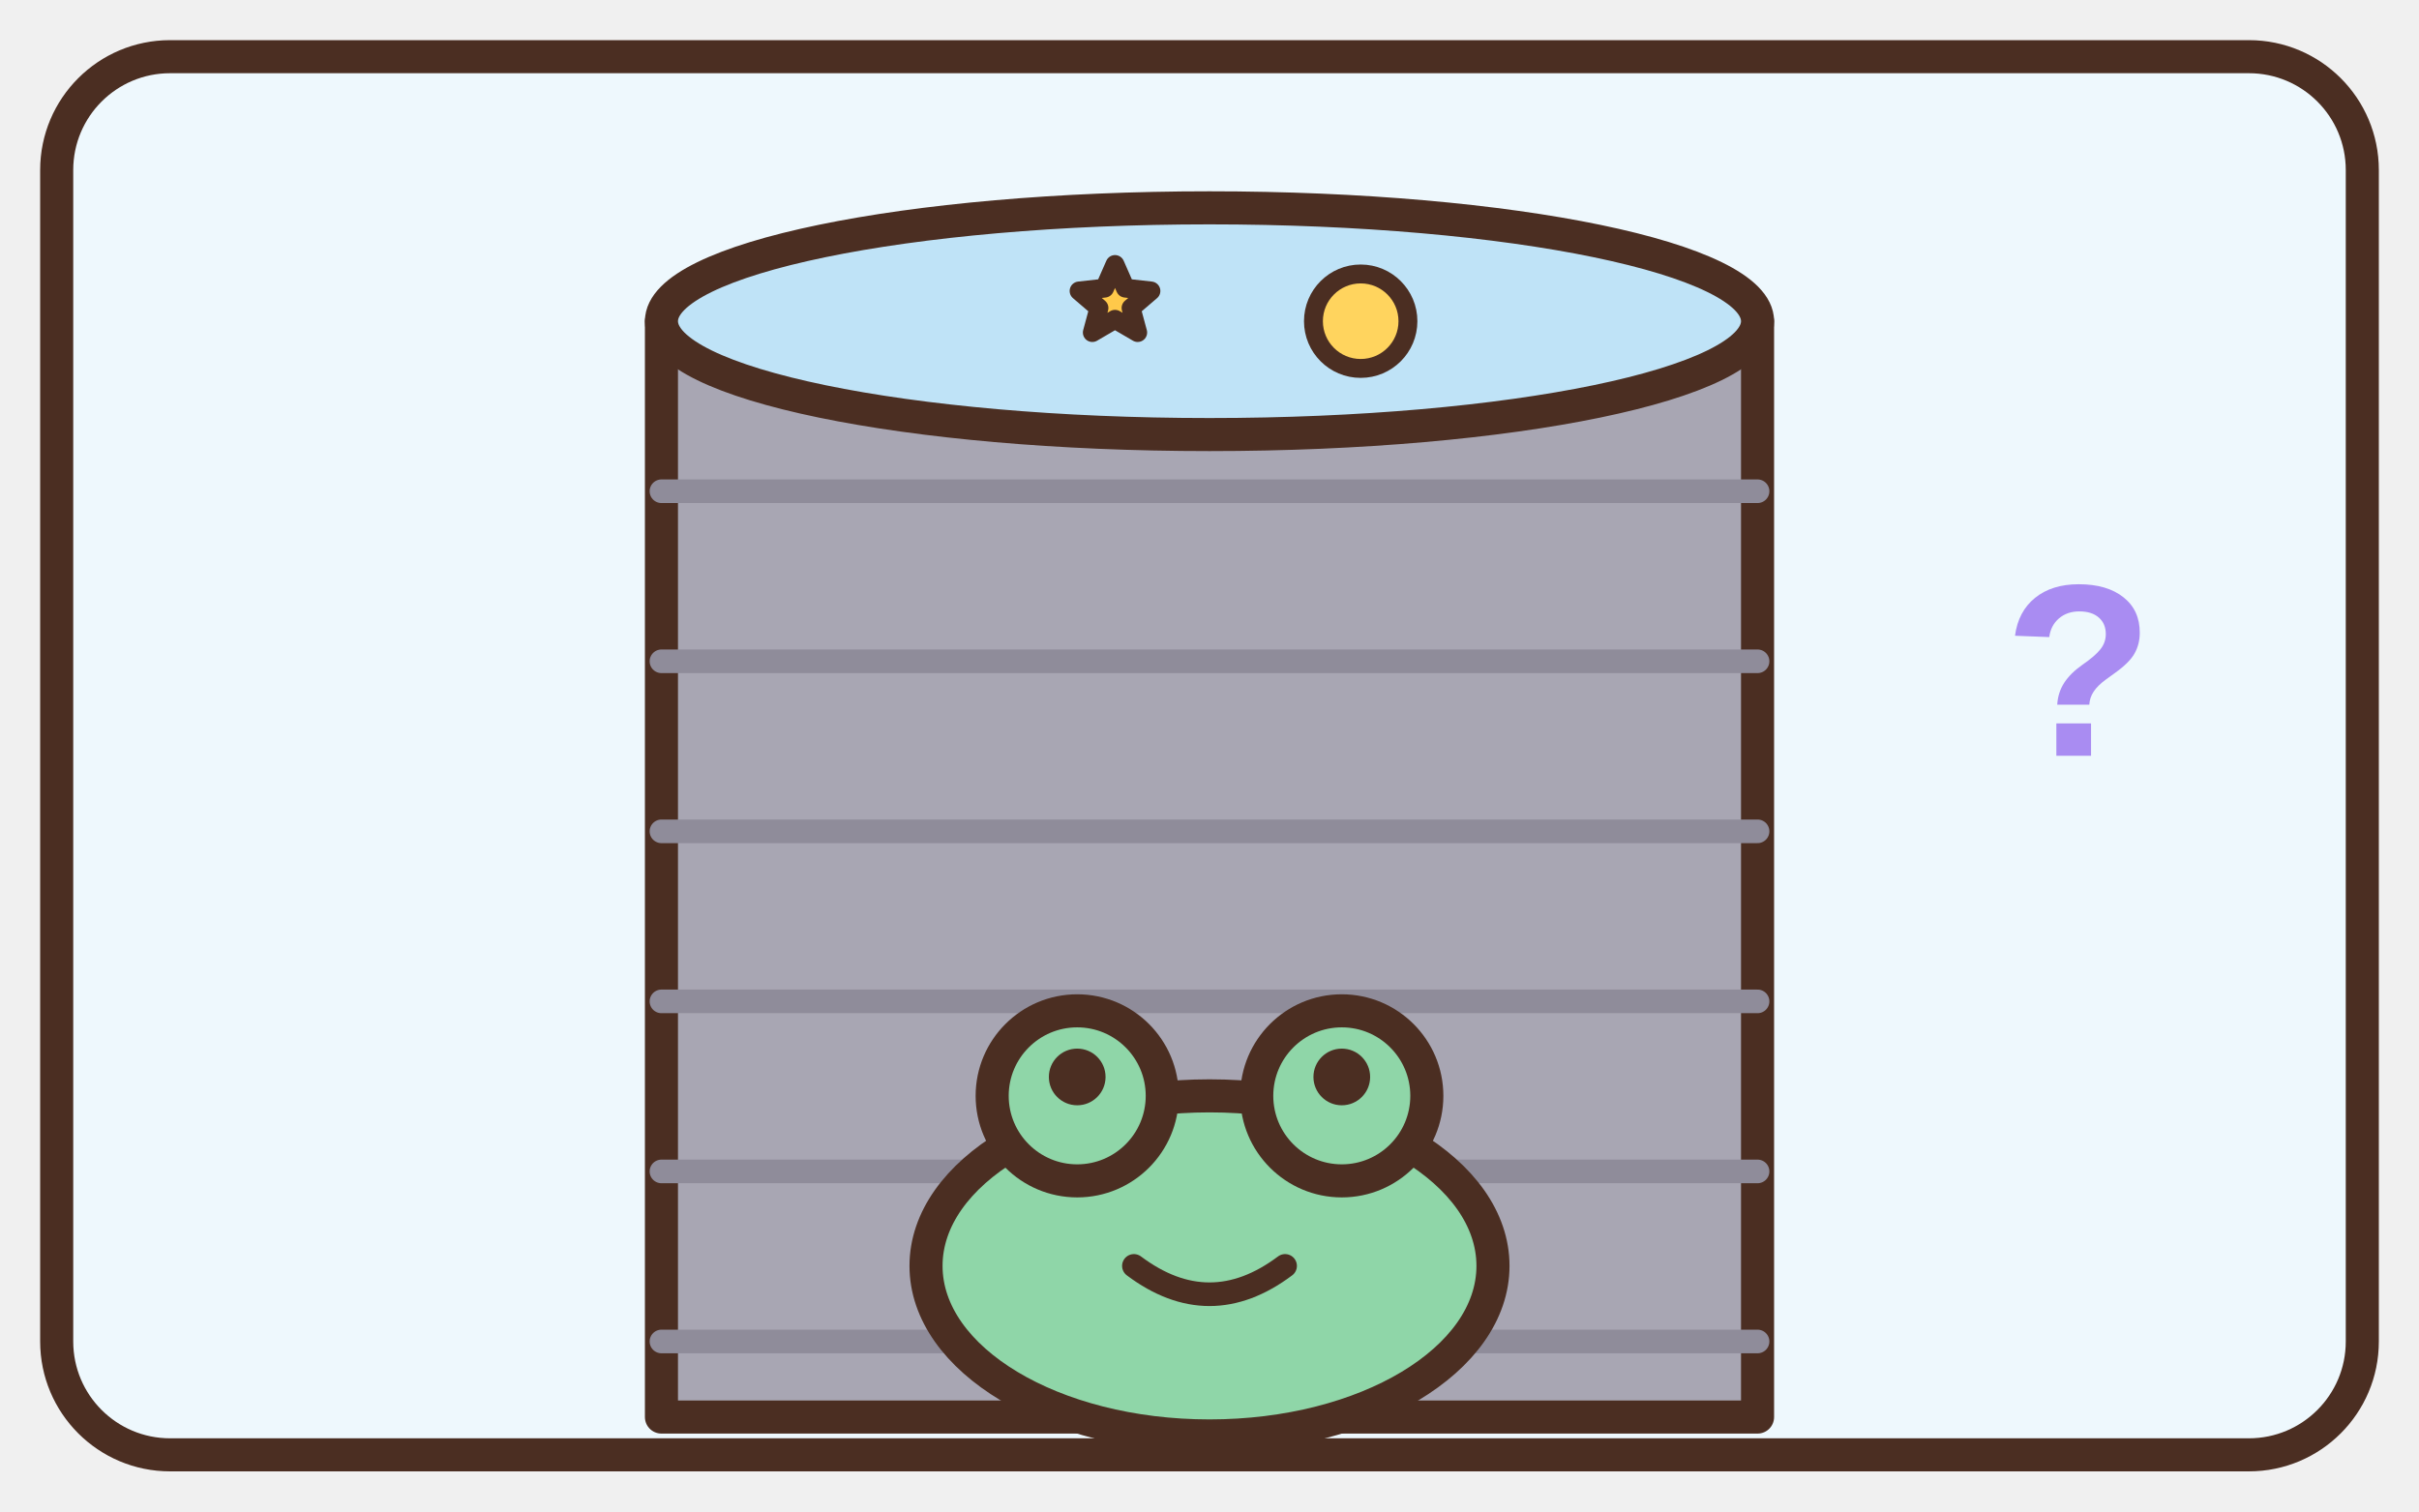
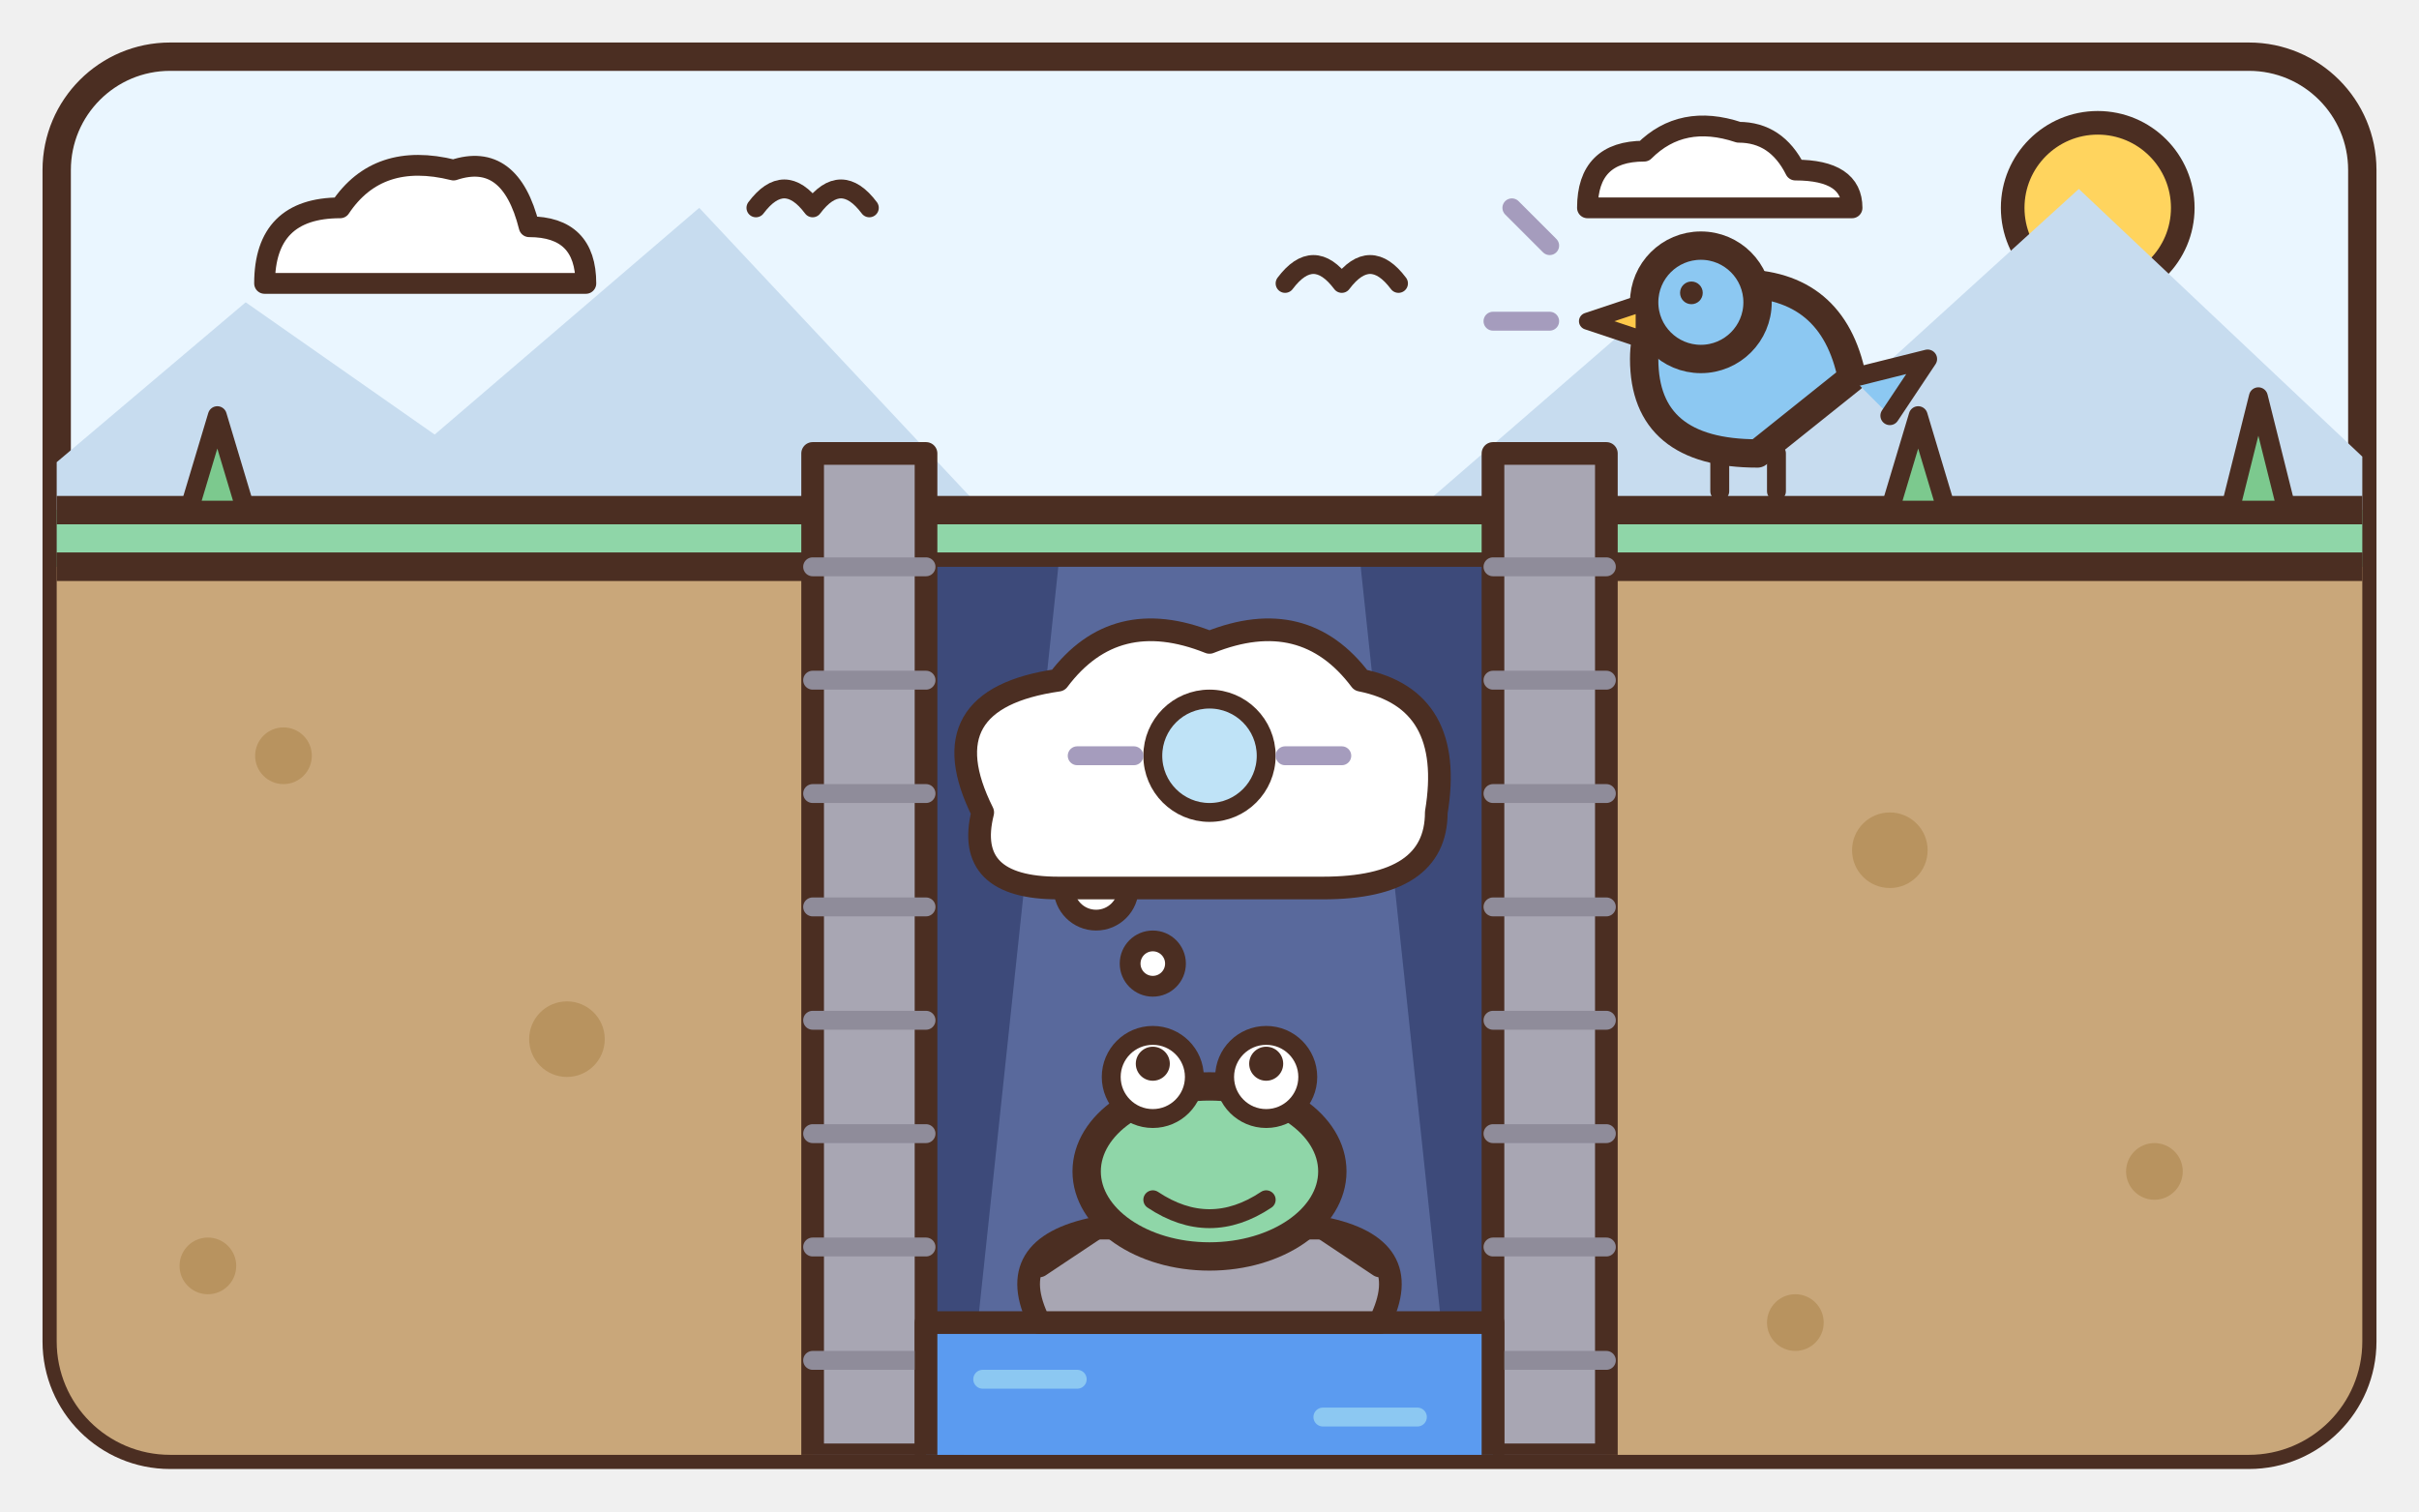
<svg xmlns="http://www.w3.org/2000/svg" viewBox="0 0 256 160">
-   <g stroke="#4b2e22" stroke-width="3.5" stroke-linejoin="round" stroke-linecap="round">
-     <rect x="6" y="6" width="244" height="148" rx="12" fill="#eef8fd" />
-     <rect x="70" y="34" width="116" height="116" fill="#a8a6b3" />
-     <path d="M70 52h116" stroke="#8f8c9a" stroke-width="2.5" />
-     <path d="M70 70h116" stroke="#8f8c9a" stroke-width="2.5" />
-     <path d="M70 88h116" stroke="#8f8c9a" stroke-width="2.5" />
-     <path d="M70 106h116" stroke="#8f8c9a" stroke-width="2.5" />
-     <path d="M70 124h116" stroke="#8f8c9a" stroke-width="2.5" />
-     <path d="M70 142h116" stroke="#8f8c9a" stroke-width="2.5" />
-     <ellipse cx="128" cy="34" rx="58" ry="12" fill="#bfe3f7" />
-     <path d="M118.0 28.0L119.1 30.5L121.8 30.8L119.7 32.6L120.4 35.2L118.0 33.8L115.6 35.2L116.3 32.6L114.2 30.8L116.9 30.5Z" fill="#ffc94a" stroke-width="2" />
-     <circle cx="144" cy="34" r="5" fill="#ffd45e" stroke-width="2" />
-     <ellipse cx="128" cy="134" rx="30" ry="18" fill="#8fd6a8" />
-     <circle cx="114" cy="116" r="9" fill="#8fd6a8" />
-     <circle cx="142" cy="116" r="9" fill="#8fd6a8" />
-     <g fill="#4b2e22" stroke="none">
-       <circle cx="114" cy="114" r="3" />
-       <circle cx="142" cy="114" r="3" />
+   <defs>
+     <clipPath id="frame">
+       <rect x="6" y="6" width="244" height="148" rx="12" />
+     </clipPath>
+   </defs>
+   <g stroke="#4b2e22" stroke-width="3" stroke-linejoin="round" stroke-linecap="round">
+     <rect x="6" y="6" width="244" height="148" rx="12" fill="#eaf6ff" />
+     <g clip-path="url(#frame)">
+       <circle cx="222" cy="22" r="9" fill="#ffd45e" stroke-width="2.5" />
+       <g fill="#ffffff" stroke-width="2.2">
+         <path d="M28 30q0-8 8-8 4-6 12-4 6-2 8 6 6 0 6 6Z" />
+         <path d="M168 22q0-6 6-6 4-4 10-2 4 0 6 4 6 0 6 4Z" />
+       </g>
+       <path d="M0 54l26-22 20 14 28-24 30 32H0Z" fill="#c7dcef" stroke="none" />
+       <path d="M150 54l30-26 18 12 22-20 36 34Z" fill="#c7dcef" stroke="none" />
+       <g fill="none" stroke-width="2">
+         <path d="M80 22q3-4 6 0 3-4 6 0M136 30q3-4 6 0 3-4 6 0" />
+       </g>
+       <path d="M0 54h256v6H0Z" fill="#8fd6a8" />
+       <g fill="#7cc98e" stroke-width="2">
+         <path d="M20 54l3-10 3 10ZM200 54l3-10 3 10ZM236 54l3-12 3 12Z" />
+       </g>
+       <path d="M0 60h256v100H0Z" fill="#c9a77a" />
+       <g fill="#b8935f" stroke="none">
+         <circle cx="30" cy="80" r="3" />
+         <circle cx="60" cy="110" r="4" />
+         <circle cx="22" cy="134" r="3" />
+         <circle cx="200" cy="90" r="4" />
+         <circle cx="228" cy="124" r="3" />
+         <circle cx="190" cy="140" r="3" />
+       </g>
+       <path d="M98 60h60v94H98Z" fill="#3d4a7a" stroke="none" />
+       <path d="M112 60h32l10 94h-52Z" fill="#6f84b8" opacity=".55" stroke="none" />
+       <g stroke-width="2.4">
+         <path d="M86 48h12v106H86ZM158 48h12v106h-12Z" fill="#a8a6b3" />
+       </g>
+       <g fill="none" stroke="#8f8c9a" stroke-width="2">
+         <path d="M86 60h12M86 72h12M86 84h12M86 96h12M86 108h12M86 120h12M86 132h12M86 144h12M158 60h12M158 72h12M158 84h12M158 96h12M158 108h12M158 120h12M158 132h12M158 144h12" />
+       </g>
+       <path d="M98 140h60v20H98Z" fill="#5b9bf0" stroke-width="2.4" />
+       <g fill="none" stroke="#8cc8f2" stroke-width="2">
+         <path d="M104 146h10M140 150h10" />
+       </g>
+       <path d="M186 48q-12 0-12-10 0-8 10-8t12 10Z" fill="#8cc8f2" />
+       <circle cx="180" cy="32" r="6" fill="#8cc8f2" />
+       <path d="M174 32l-6 2 6 2Z" fill="#ffc94a" stroke-width="1.8" />
+       <circle cx="179" cy="31" r="1.2" fill="#4b2e22" stroke="none" />
+       <path d="M196 40l8-2-4 6" fill="#8cc8f2" stroke-width="2" />
+       <path d="M182 48v4M188 48v4" stroke-width="2" />
+       <g fill="none" stroke="#a59cbd" stroke-width="2">
+         <path d="M164 26l-4-4M164 34h-6" />
+       </g>
+       <path d="M110 140q-4-8 6-10h24q10 2 6 10Z" fill="#a8a6b3" stroke-width="2.4" />
+       <ellipse cx="128" cy="124" rx="13" ry="9" fill="#8fd6a8" />
+       <g fill="#ffffff" stroke-width="2">
+         <circle cx="122" cy="114" r="4.4" />
+         <circle cx="134" cy="114" r="4.4" />
+       </g>
+       <g fill="#4b2e22" stroke="none">
+         <circle cx="122" cy="112.6" r="1.8" />
+         <circle cx="134" cy="112.6" r="1.8" />
+       </g>
+       <path d="M122 127q6 4 12 0" fill="none" stroke-width="2" />
+       <path d="M116 130l-6 4M140 130l6 4" stroke-width="2.4" />
+       <g fill="#ffffff" stroke-width="2.2">
+         <circle cx="122" cy="102" r="2.4" />
+         <circle cx="116" cy="94" r="3.4" />
+       </g>
+       <path d="M104 86q-6-12 8-14 6-8 16-4 10-4 16 4 10 2 8 14 0 8-12 8h-28q-10 0-8-8Z" fill="#ffffff" stroke-width="2.4" />
+       <circle cx="128" cy="80" r="6" fill="#bfe3f7" stroke-width="2" />
+       <path d="M114 80h6M136 80h6" stroke="#a59cbd" stroke-width="2" />
    </g>
-     <path d="M120 134q8 6 16 0" fill="none" stroke-width="2.5" />
-     <text x="220" y="80" font-family="'Arial Rounded MT Bold','Fredoka',Arial,sans-serif" font-size="26" font-weight="700" text-anchor="middle" fill="#a98cf2" stroke="none">?</text>
  </g>
</svg>
